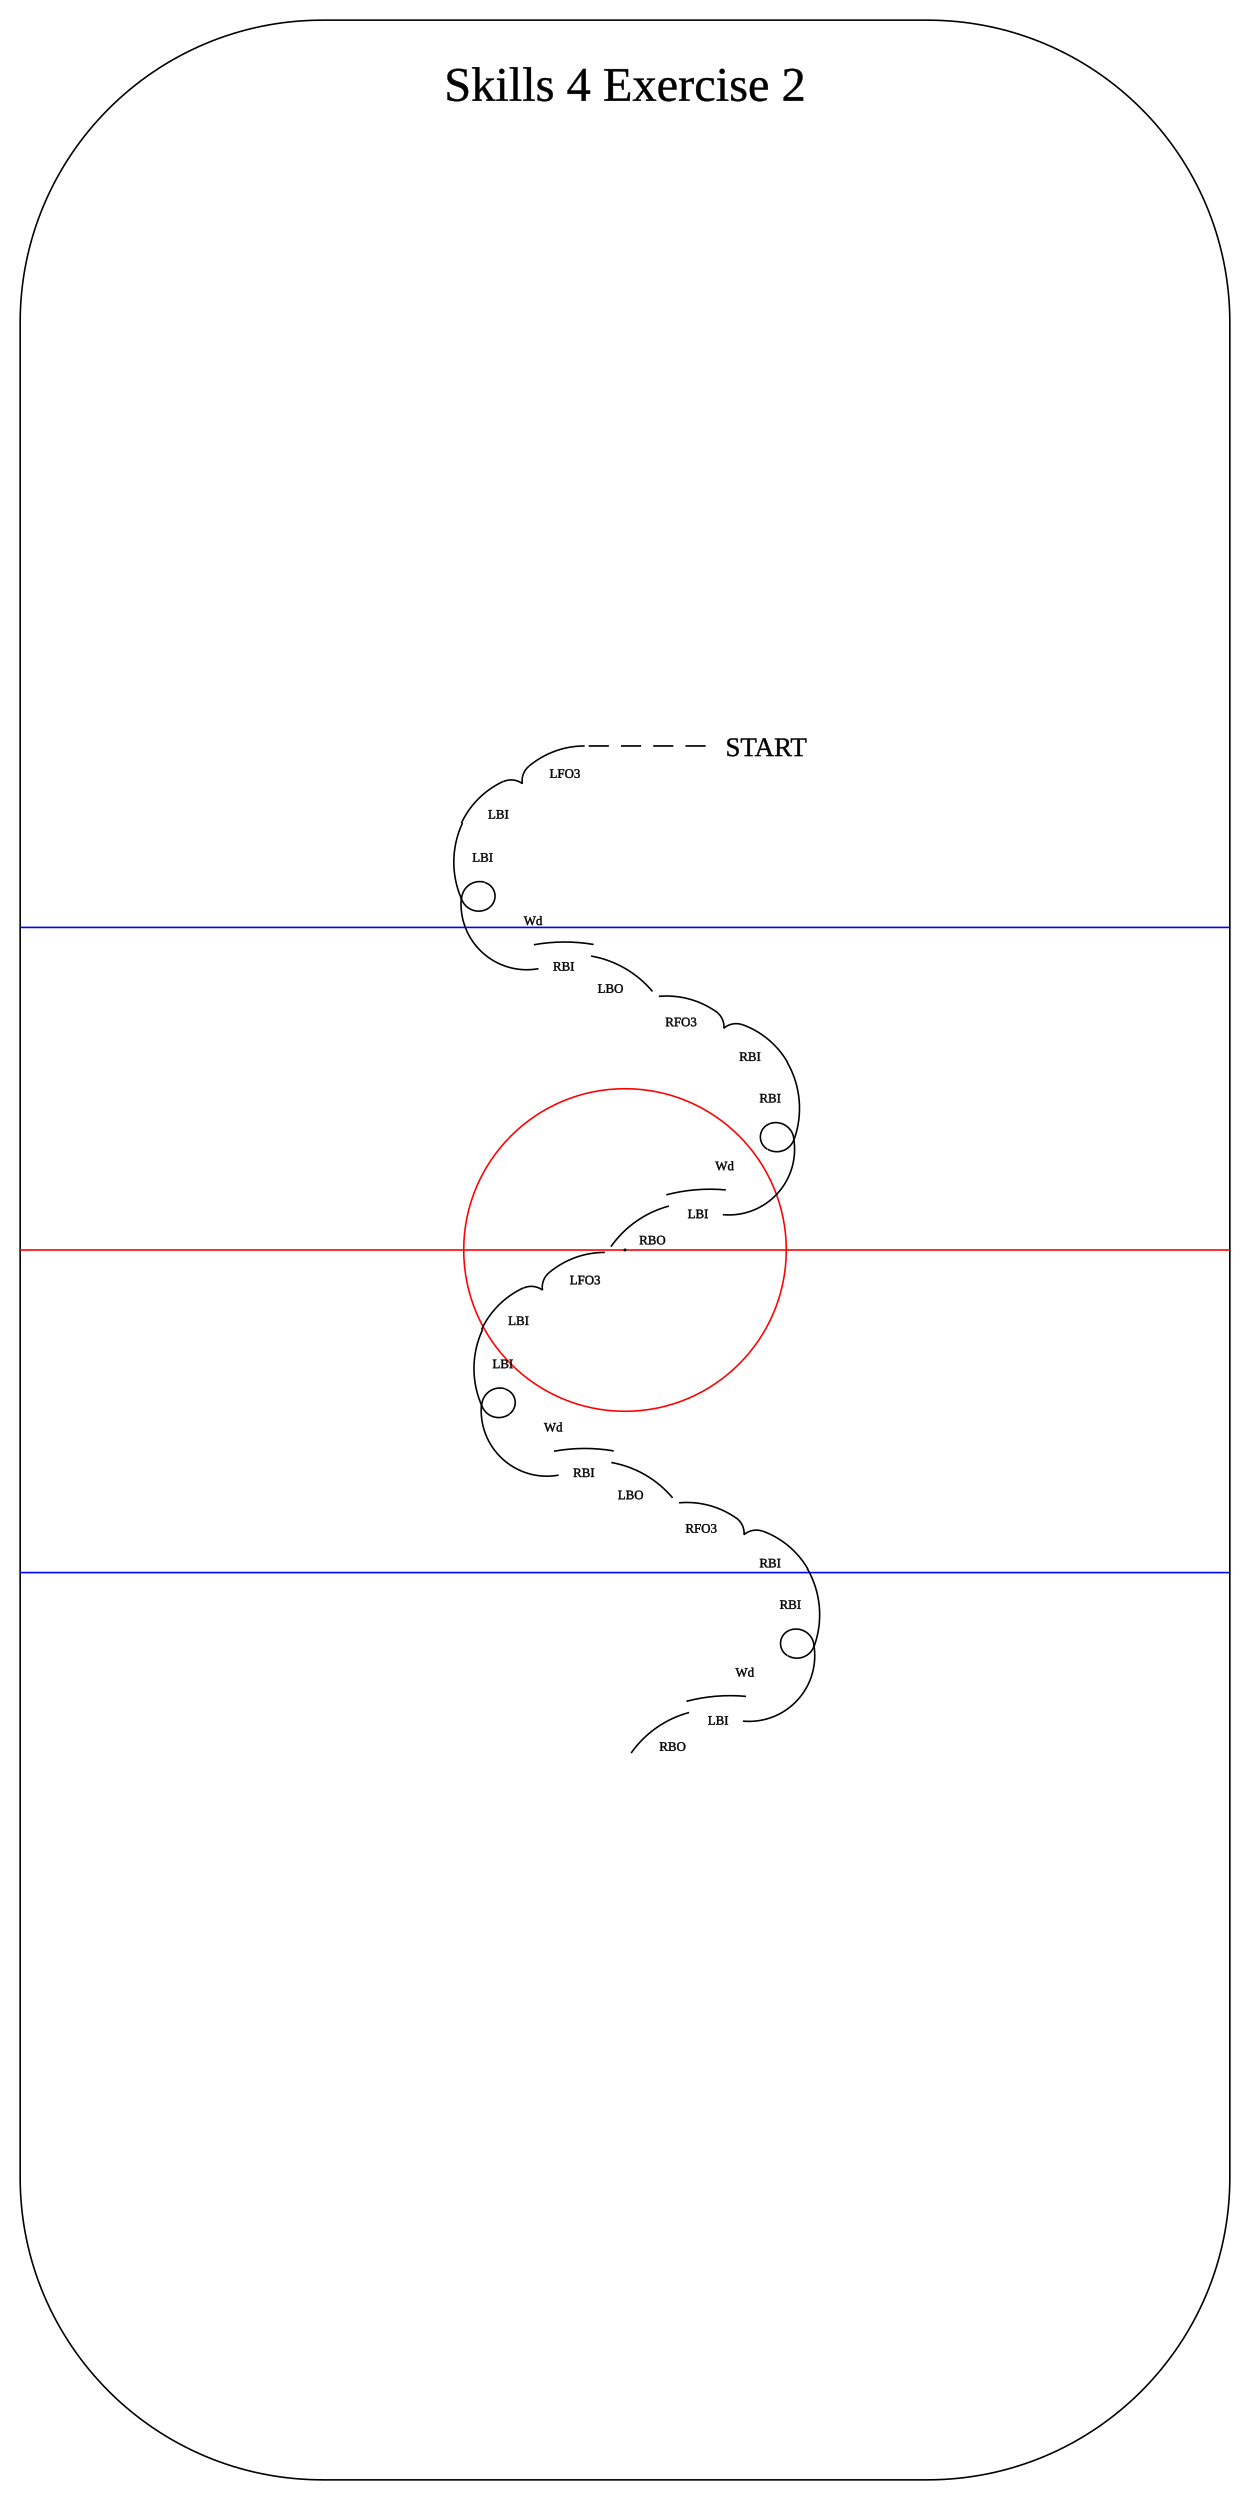
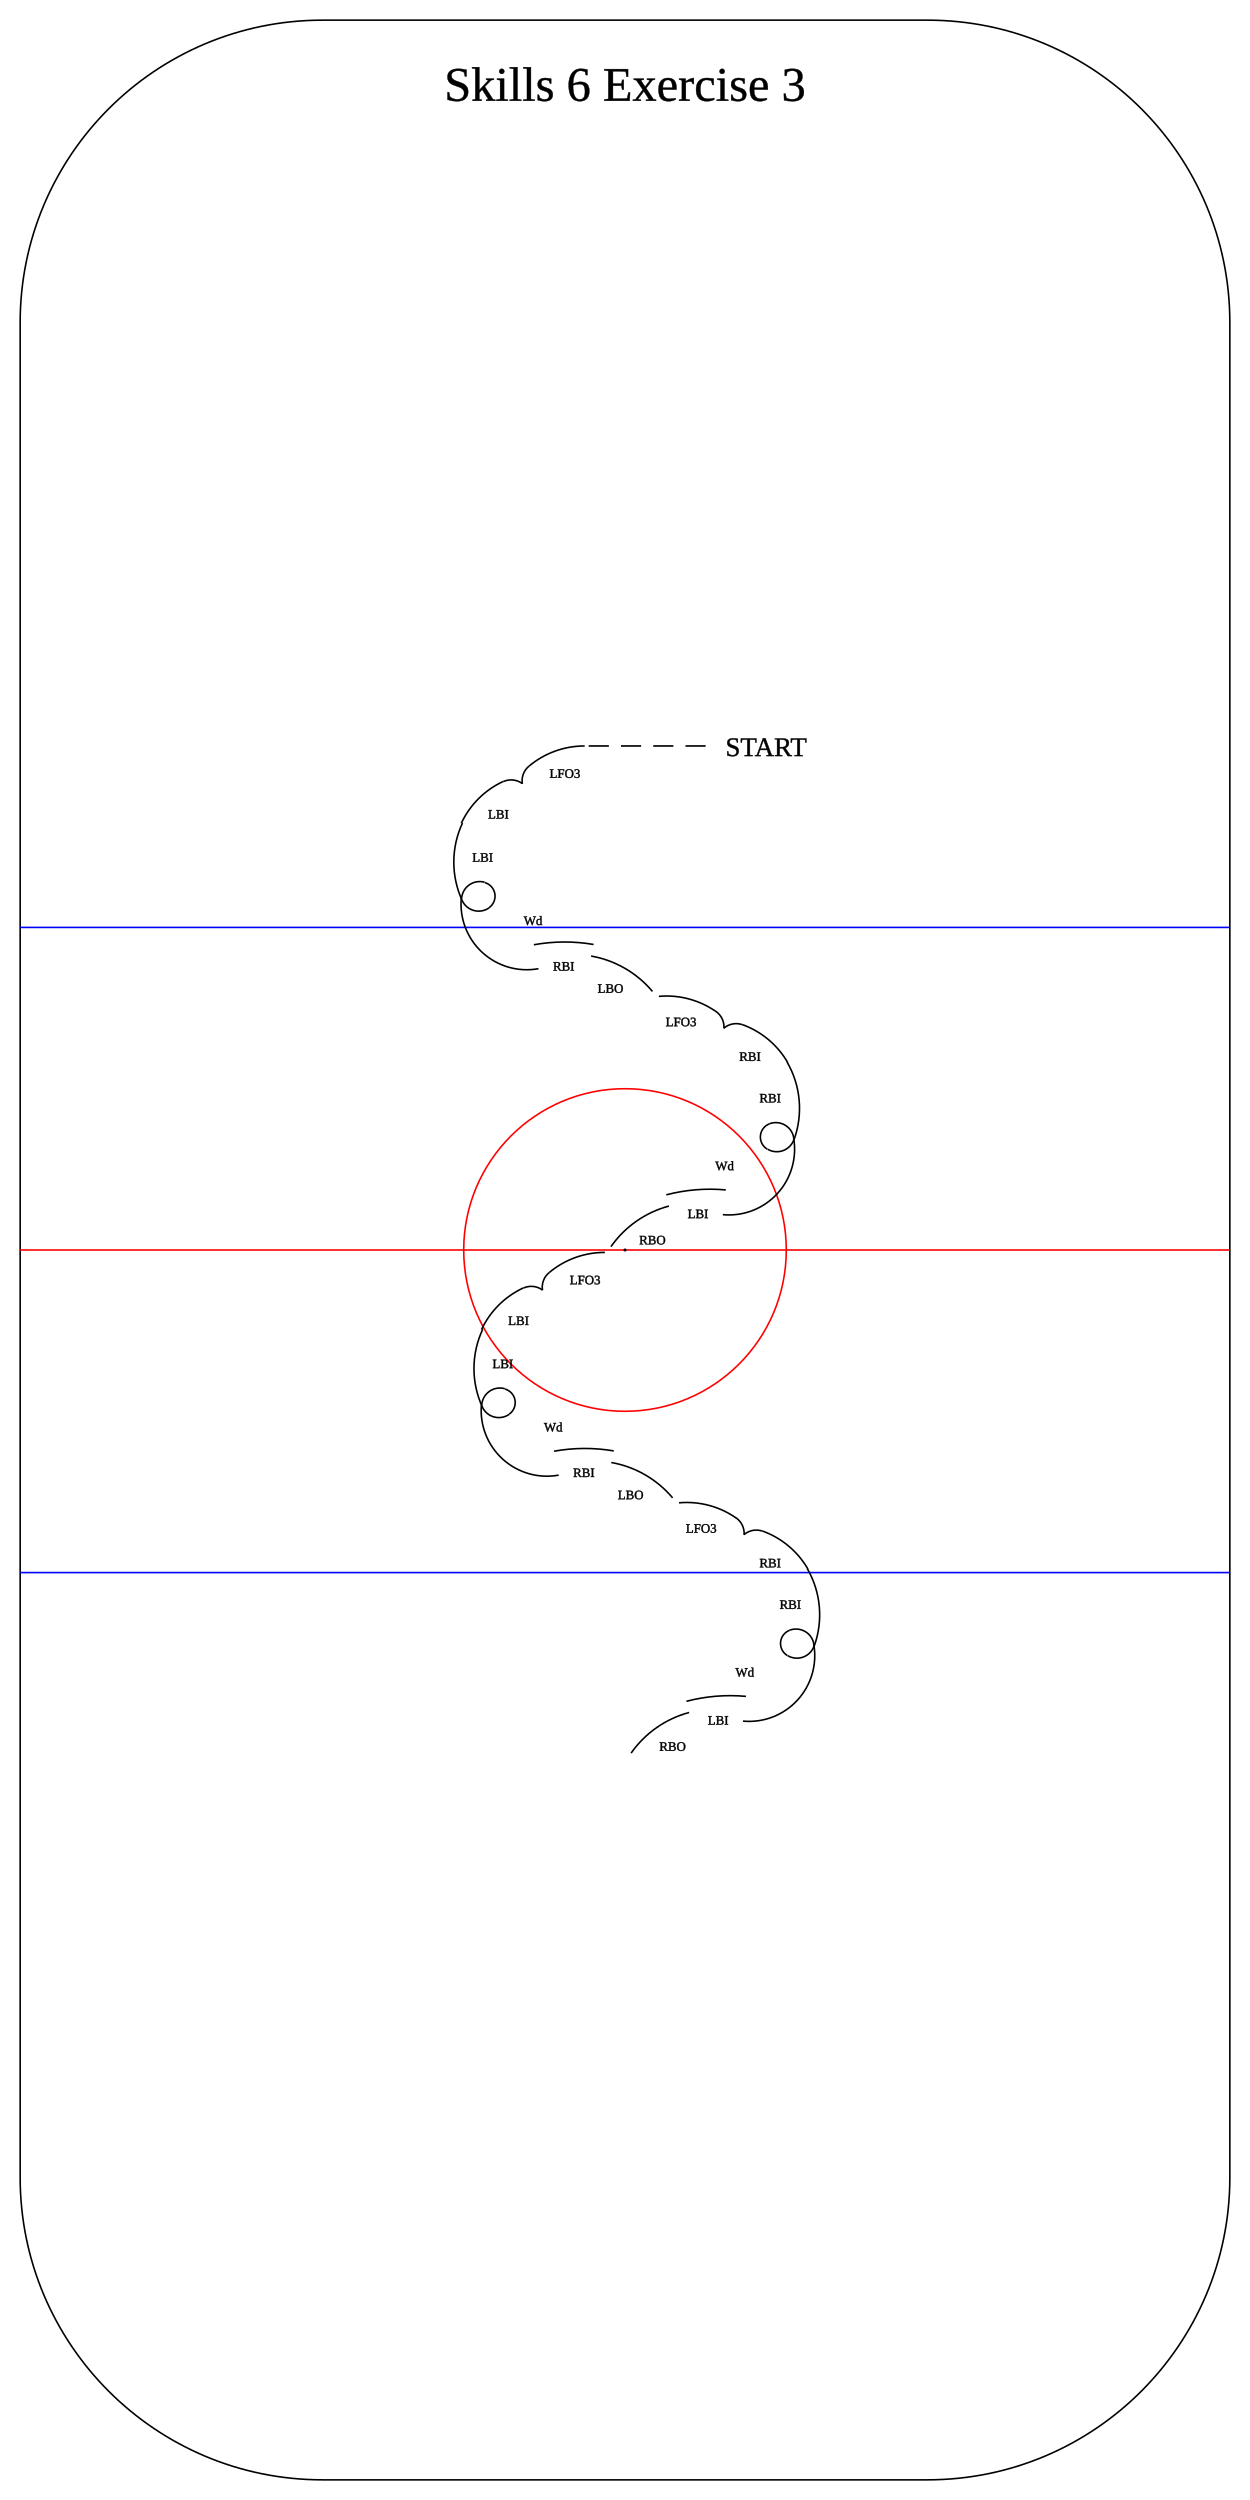
<svg xmlns="http://www.w3.org/2000/svg" xmlns:xlink="http://www.w3.org/1999/xlink" height="6200" viewBox="-50 -50 3100 6200" width="3100">
  <defs>
    <style>
text { text-anchor: middle } path,rect,circle { fill:none; }
</style>
    <g id="Rink">
      <clipPath id="clip-rink">
        <rect height="6100" rx="750" ry="750" width="3000" x="0" y="0" />
      </clipPath>
      <rect height="6100" rx="750" ry="750" style="text { text-anchor: middle } path,rect,circle { fill:none; } clip-path:url(#clip-rink)" width="3000" x="0" y="0" />
      <path d="M 0,3050 l 3000,0" style="stroke:red;" />
      <circle cx="1500" cy="3050" r="400" style="stroke:red;" />
      <circle cx="1500" cy="3050" r="2" style="fill: black;" />
      <path d="M 0,2250 l 3000,0" style="stroke: blue;" />
      <path d="M 0,3850 l 3000,0" style="stroke: blue;" />
    </g>
    <g id="Info" />
    <g id="LF-[label=&quot; &quot;,style=&quot;dashed&quot;]">
      <path d="M 0,0 l 0,300" stroke-dasharray="50 30" />
    </g>
    <g id="LFO3&gt;[len=200]_0::LFO[angle=40,len=150,label=&quot;LFO3&quot;]">
      <path d="M 0,0 a 214,214 0 0 0 50,138" />
    </g>
    <g id="LFO3&gt;[len=200]_1::LFO&gt;[len=50,label=&quot; &quot;]">
      <path d="M 0,0 a 47,47 0 0 0 23,41" />
    </g>
    <g id="LFO3&gt;[len=200]_3::LBI&gt;[len=50,label=&quot; &quot;]">
      <path d="M 0,0 a 47,47 0 0 0 23,41" />
    </g>
    <g id="LFO3&gt;[len=200]_4::LBI[angle=40,len=150]">
      <path d="M 0,0 a 214,214 0 0 0 50,138" />
    </g>
    <g id="LBI-Loop[angle=50,len=200,delta-angle=55,delta-len=100]_0::LBI[angle=50,len=200]">
      <path d="M 0,0 a 229,229 0 0 0 81,175" />
    </g>
    <g id="LBI-Loop[angle=50,len=200,delta-angle=55,delta-len=100]_1::LBI[angle=100,len=80,label=&quot; &quot;]">
      <path d="M 0,0 a 45,45 0 0 0 53,45" />
    </g>
    <g id="LBI-Loop[angle=50,len=200,delta-angle=55,delta-len=100]_2::LBI[angle=130,len=80,label=&quot; &quot;]">
      <path d="M 0,0 a 35,35 0 0 0 57,27" />
    </g>
    <g id="LBI-Loop[angle=50,len=200,delta-angle=55,delta-len=100]_3::LBI[angle=100,len=80,label=&quot; &quot;]">
      <path d="M 0,0 a 45,45 0 0 0 53,45" />
    </g>
    <g id="LBI-Loop[angle=50,len=200,delta-angle=55,delta-len=100]_4::LBI-[angle=105,label=&quot; &quot;]">
      <path d="M 0,0 a 163,163 0 0 0 206,158" />
    </g>
    <g id="wd-RBI[len=150]">
      <path d="M 0,0 a 429,429 0 0 1 -25,146" />
    </g>
    <g id="LBO[angle=40,len=180]">
      <path d="M 0,0 a 257,257 0 0 1 -60,165" />
    </g>
-     <g id="RFO3&gt;[len=200]_0::RFO[angle=40,len=150,label=&quot;RFO3&quot;]">
+     <g id="opposite(LFO3&gt;[len=200])_0::RFO[angle=40,len=150,label=&quot;LFO3&quot;]">
      <path d="M 0,0 a 214,214 0 0 1 -50,138" />
    </g>
-     <g id="RFO3&gt;[len=200]_1::RFO&gt;[len=50,label=&quot; &quot;]">
+     <g id="opposite(LFO3&gt;[len=200])_1::RFO&gt;[len=50,label=&quot; &quot;]">
      <path d="M 0,0 a 47,47 0 0 1 -23,41" />
    </g>
-     <g id="RFO3&gt;[len=200]_3::RBI&gt;[len=50,label=&quot; &quot;]">
+     <g id="opposite(LFO3&gt;[len=200])_3::RBI&gt;[len=50,label=&quot; &quot;]">
      <path d="M 0,0 a 47,47 0 0 1 -23,41" />
    </g>
-     <g id="RFO3&gt;[len=200]_4::RBI[angle=40,len=150]">
+     <g id="opposite(LFO3&gt;[len=200])_4::RBI[angle=40,len=150]">
      <path d="M 0,0 a 214,214 0 0 1 -50,138" />
    </g>
-     <g id="RBI-Loop[angle=50,len=200,delta-angle=55,delta-len=100]_0::RBI[angle=50,len=200]">
+     <g id="opposite(LBI-Loop[angle=50,len=200,delta-angle=55,delta-len=100])_0::RBI[angle=50,len=200]">
      <path d="M 0,0 a 229,229 0 0 1 -81,175" />
    </g>
-     <g id="RBI-Loop[angle=50,len=200,delta-angle=55,delta-len=100]_1::RBI[angle=100,len=80,label=&quot; &quot;]">
+     <g id="opposite(LBI-Loop[angle=50,len=200,delta-angle=55,delta-len=100])_1::RBI[angle=100,len=80,label=&quot; &quot;]">
      <path d="M 0,0 a 45,45 0 0 1 -53,45" />
    </g>
-     <g id="RBI-Loop[angle=50,len=200,delta-angle=55,delta-len=100]_2::RBI[angle=130,len=80,label=&quot; &quot;]">
+     <g id="opposite(LBI-Loop[angle=50,len=200,delta-angle=55,delta-len=100])_2::RBI[angle=130,len=80,label=&quot; &quot;]">
      <path d="M 0,0 a 35,35 0 0 1 -57,27" />
    </g>
-     <g id="RBI-Loop[angle=50,len=200,delta-angle=55,delta-len=100]_3::RBI[angle=100,len=80,label=&quot; &quot;]">
+     <g id="opposite(LBI-Loop[angle=50,len=200,delta-angle=55,delta-len=100])_3::RBI[angle=100,len=80,label=&quot; &quot;]">
      <path d="M 0,0 a 45,45 0 0 1 -53,45" />
    </g>
-     <g id="RBI-Loop[angle=50,len=200,delta-angle=55,delta-len=100]_4::RBI-[angle=105,label=&quot; &quot;]">
+     <g id="opposite(LBI-Loop[angle=50,len=200,delta-angle=55,delta-len=100])_4::RBI-[angle=105,label=&quot; &quot;]">
      <path d="M 0,0 a 163,163 0 0 1 -206,158" />
    </g>
    <g id="wd-LBI[len=150]">
      <path d="M 0,0 a 429,429 0 0 0 25,146" />
    </g>
    <g id="RBO[angle=40,len=180]">
      <path d="M 0,0 a 257,257 0 0 0 60,165" />
    </g>
  </defs>
  <use id="r_0_c_0_4" style="stroke:black; stroke-width:4;" transform="translate(0 0) rotate(0)" xlink:href="#Rink" />
  <text id="r_1_c_0_53" style="stroke:black; fill:black; font-size: 90pt;" x="1500" y="200">
- Skills 4 Exercise 2
+ Skills 6 Exercise 3
</text>
  <text id="r_4_c_0_46" style="stroke:black; fill:black; font-size:50pt;" x="1850" y="1825">
START
</text>
  <use id="r_6_c_0_37" style="stroke:black; stroke-width:4;" transform="translate(1700 1800) rotate(90)" xlink:href="#LF-[label=&quot; &quot;,style=&quot;dashed&quot;]" />
-   <use id="r_8_c_0_24" style="stroke:black; stroke-width:4;" transform="translate(1400 1800) rotate(90)" xlink:href="#LFO3&gt;[len=200]_0::LFO[angle=40,len=150,label=&quot;LFO3&quot;]" />
-   <text id="r_8_c_0_24_n2" style="stroke:black; fill:black; font-size:24pt;" x="1351" y="1879">
- LFO3
- </text>
-   <use id="r_8_c_0_24_n3" style="stroke:black; stroke-width:4;" transform="translate(1262 1850) rotate(50)" xlink:href="#LFO3&gt;[len=200]_1::LFO&gt;[len=50,label=&quot; &quot;]" />
-   <use id="r_8_c_0_24_n4" style="stroke:black; stroke-width:4;" transform="translate(1245 1893) rotate(125)" xlink:href="#LFO3&gt;[len=200]_3::LBI&gt;[len=50,label=&quot; &quot;]" />
-   <use id="r_8_c_0_24_n5" style="stroke:black; stroke-width:4;" transform="translate(1198 1888) rotate(65)" xlink:href="#LFO3&gt;[len=200]_4::LBI[angle=40,len=150]" />
-   <text id="r_8_c_0_24_n6" style="stroke:black; fill:black; font-size:24pt;" x="1186" y="1980">
- LBI
- </text>
-   <use id="r_9_c_0_56" style="stroke:black; stroke-width:4;" transform="translate(1097 1991) rotate(25)" xlink:href="#LBI-Loop[angle=50,len=200,delta-angle=55,delta-len=100]_0::LBI[angle=50,len=200]" />
-   <text id="r_9_c_0_56_n2" style="stroke:black; fill:black; font-size:24pt;" x="1147" y="2087">
- LBI
- </text>
-   <use id="r_9_c_0_56_n3" style="stroke:black; stroke-width:4;" transform="translate(1096 2183) rotate(335)" xlink:href="#LBI-Loop[angle=50,len=200,delta-angle=55,delta-len=100]_1::LBI[angle=100,len=80,label=&quot; &quot;]" />
-   <use id="r_9_c_0_56_n4" style="stroke:black; stroke-width:4;" transform="translate(1163 2201) rotate(235)" xlink:href="#LBI-Loop[angle=50,len=200,delta-angle=55,delta-len=100]_2::LBI[angle=130,len=80,label=&quot; &quot;]" />
-   <use id="r_9_c_0_56_n5" style="stroke:black; stroke-width:4;" transform="translate(1152 2138) rotate(105)" xlink:href="#LBI-Loop[angle=50,len=200,delta-angle=55,delta-len=100]_3::LBI[angle=100,len=80,label=&quot; &quot;]" />
-   <use id="r_9_c_0_56_n6" style="stroke:black; stroke-width:4;" transform="translate(1094 2177) rotate(5)" xlink:href="#LBI-Loop[angle=50,len=200,delta-angle=55,delta-len=100]_4::LBI-[angle=105,label=&quot; &quot;]" />
-   <use id="r_11_c_0_16" style="stroke:black; stroke-width:4;" transform="translate(1274 2293) rotate(260)" xlink:href="#wd-RBI[len=150]" />
-   <text id="r_11_c_0_16_n2" style="stroke:black; fill:black; font-size:24pt;" x="1348" y="2357">
- RBI
- </text>
-   <text id="r_11_c_0_16_n3" style="stroke:black; fill:black; font-size:24pt;" x="1272" y="2244">
- Wd
- </text>
-   <use id="r_12_c_0_22" style="stroke:black; stroke-width:4;" transform="translate(1416 2321) rotate(280)" xlink:href="#LBO[angle=40,len=180]" />
-   <text id="r_12_c_0_22_n2" style="stroke:black; fill:black; font-size:24pt;" x="1464" y="2412">
+   <use id="r_10_c_2_26" style="stroke:black; stroke-width:4;" transform="translate(1400 1800) rotate(90)" xlink:href="#LFO3&gt;[len=200]_0::LFO[angle=40,len=150,label=&quot;LFO3&quot;]" />
+   <text id="r_10_c_2_26_n2" style="stroke:black; fill:black; font-size:24pt;" x="1351" y="1879">
+ LFO3
+ </text>
+   <use id="r_10_c_2_26_n3" style="stroke:black; stroke-width:4;" transform="translate(1262 1850) rotate(50)" xlink:href="#LFO3&gt;[len=200]_1::LFO&gt;[len=50,label=&quot; &quot;]" />
+   <use id="r_10_c_2_26_n4" style="stroke:black; stroke-width:4;" transform="translate(1245 1893) rotate(125)" xlink:href="#LFO3&gt;[len=200]_3::LBI&gt;[len=50,label=&quot; &quot;]" />
+   <use id="r_10_c_2_26_n5" style="stroke:black; stroke-width:4;" transform="translate(1198 1888) rotate(65)" xlink:href="#LFO3&gt;[len=200]_4::LBI[angle=40,len=150]" />
+   <text id="r_10_c_2_26_n6" style="stroke:black; fill:black; font-size:24pt;" x="1186" y="1980">
+ LBI
+ </text>
+   <use id="r_11_c_2_58" style="stroke:black; stroke-width:4;" transform="translate(1097 1991) rotate(25)" xlink:href="#LBI-Loop[angle=50,len=200,delta-angle=55,delta-len=100]_0::LBI[angle=50,len=200]" />
+   <text id="r_11_c_2_58_n2" style="stroke:black; fill:black; font-size:24pt;" x="1147" y="2087">
+ LBI
+ </text>
+   <use id="r_11_c_2_58_n3" style="stroke:black; stroke-width:4;" transform="translate(1096 2183) rotate(335)" xlink:href="#LBI-Loop[angle=50,len=200,delta-angle=55,delta-len=100]_1::LBI[angle=100,len=80,label=&quot; &quot;]" />
+   <use id="r_11_c_2_58_n4" style="stroke:black; stroke-width:4;" transform="translate(1163 2201) rotate(235)" xlink:href="#LBI-Loop[angle=50,len=200,delta-angle=55,delta-len=100]_2::LBI[angle=130,len=80,label=&quot; &quot;]" />
+   <use id="r_11_c_2_58_n5" style="stroke:black; stroke-width:4;" transform="translate(1152 2138) rotate(105)" xlink:href="#LBI-Loop[angle=50,len=200,delta-angle=55,delta-len=100]_3::LBI[angle=100,len=80,label=&quot; &quot;]" />
+   <use id="r_11_c_2_58_n6" style="stroke:black; stroke-width:4;" transform="translate(1094 2177) rotate(5)" xlink:href="#LBI-Loop[angle=50,len=200,delta-angle=55,delta-len=100]_4::LBI-[angle=105,label=&quot; &quot;]" />
+   <use id="r_13_c_2_18" style="stroke:black; stroke-width:4;" transform="translate(1274 2293) rotate(260)" xlink:href="#wd-RBI[len=150]" />
+   <text id="r_13_c_2_18_n2" style="stroke:black; fill:black; font-size:24pt;" x="1348" y="2357">
+ RBI
+ </text>
+   <text id="r_13_c_2_18_n3" style="stroke:black; fill:black; font-size:24pt;" x="1272" y="2244">
+ Wd
+ </text>
+   <use id="r_14_c_2_24" style="stroke:black; stroke-width:4;" transform="translate(1416 2321) rotate(280)" xlink:href="#LBO[angle=40,len=180]" />
+   <text id="r_14_c_2_24_n2" style="stroke:black; fill:black; font-size:24pt;" x="1464" y="2412">
LBO
</text>
-   <use id="r_15_c_0_24" style="stroke:black; stroke-width:4;" transform="translate(1584 2421) rotate(265)" xlink:href="#RFO3&gt;[len=200]_0::RFO[angle=40,len=150,label=&quot;RFO3&quot;]" />
-   <text id="r_15_c_0_24_n2" style="stroke:black; fill:black; font-size:24pt;" x="1639" y="2495">
- RFO3
- </text>
-   <use id="r_15_c_0_24_n3" style="stroke:black; stroke-width:4;" transform="translate(1725 2458) rotate(305)" xlink:href="#RFO3&gt;[len=200]_1::RFO&gt;[len=50,label=&quot; &quot;]" />
-   <use id="r_15_c_0_24_n4" style="stroke:black; stroke-width:4;" transform="translate(1745 2500) rotate(230)" xlink:href="#RFO3&gt;[len=200]_3::RBI&gt;[len=50,label=&quot; &quot;]" />
-   <use id="r_15_c_0_24_n5" style="stroke:black; stroke-width:4;" transform="translate(1791 2491) rotate(290)" xlink:href="#RFO3&gt;[len=200]_4::RBI[angle=40,len=150]" />
-   <text id="r_15_c_0_24_n6" style="stroke:black; fill:black; font-size:24pt;" x="1810" y="2581">
- RBI
- </text>
-   <use id="r_16_c_0_56" style="stroke:black; stroke-width:4;" transform="translate(1902 2584) rotate(330)" xlink:href="#RBI-Loop[angle=50,len=200,delta-angle=55,delta-len=100]_0::RBI[angle=50,len=200]" />
-   <text id="r_16_c_0_56_n2" style="stroke:black; fill:black; font-size:24pt;" x="1860" y="2684">
- RBI
- </text>
-   <use id="r_16_c_0_56_n3" style="stroke:black; stroke-width:4;" transform="translate(1919 2776) rotate(20)" xlink:href="#RBI-Loop[angle=50,len=200,delta-angle=55,delta-len=100]_1::RBI[angle=100,len=80,label=&quot; &quot;]" />
-   <use id="r_16_c_0_56_n4" style="stroke:black; stroke-width:4;" transform="translate(1853 2800) rotate(120)" xlink:href="#RBI-Loop[angle=50,len=200,delta-angle=55,delta-len=100]_2::RBI[angle=130,len=80,label=&quot; &quot;]" />
-   <use id="r_16_c_0_56_n5" style="stroke:black; stroke-width:4;" transform="translate(1858 2737) rotate(250)" xlink:href="#RBI-Loop[angle=50,len=200,delta-angle=55,delta-len=100]_3::RBI[angle=100,len=80,label=&quot; &quot;]" />
-   <use id="r_16_c_0_56_n6" style="stroke:black; stroke-width:4;" transform="translate(1918 2771) rotate(350)" xlink:href="#RBI-Loop[angle=50,len=200,delta-angle=55,delta-len=100]_4::RBI-[angle=105,label=&quot; &quot;]" />
-   <use id="r_18_c_0_16" style="stroke:black; stroke-width:4;" transform="translate(1750 2901) rotate(95)" xlink:href="#wd-LBI[len=150]" />
-   <text id="r_18_c_0_16_n2" style="stroke:black; fill:black; font-size:24pt;" x="1681" y="2971">
- LBI
- </text>
-   <text id="r_18_c_0_16_n3" style="stroke:black; fill:black; font-size:24pt;" x="1747" y="2852">
- Wd
- </text>
-   <use id="r_19_c_0_22" style="stroke:black; stroke-width:4;" transform="translate(1609 2941) rotate(75)" xlink:href="#RBO[angle=40,len=180]" />
-   <text id="r_19_c_0_22_n2" style="stroke:black; fill:black; font-size:24pt;" x="1568" y="3036">
+   <use id="r_10_c_2_26_n7" style="stroke:black; stroke-width:4;" transform="translate(1584 2421) rotate(265)" xlink:href="#opposite(LFO3&gt;[len=200])_0::RFO[angle=40,len=150,label=&quot;LFO3&quot;]" />
+   <text id="r_10_c_2_26_n8" style="stroke:black; fill:black; font-size:24pt;" x="1639" y="2495">
+ LFO3
+ </text>
+   <use id="r_10_c_2_26_n9" style="stroke:black; stroke-width:4;" transform="translate(1725 2458) rotate(305)" xlink:href="#opposite(LFO3&gt;[len=200])_1::RFO&gt;[len=50,label=&quot; &quot;]" />
+   <use id="r_10_c_2_26_n10" style="stroke:black; stroke-width:4;" transform="translate(1745 2500) rotate(230)" xlink:href="#opposite(LFO3&gt;[len=200])_3::RBI&gt;[len=50,label=&quot; &quot;]" />
+   <use id="r_10_c_2_26_n11" style="stroke:black; stroke-width:4;" transform="translate(1791 2491) rotate(290)" xlink:href="#opposite(LFO3&gt;[len=200])_4::RBI[angle=40,len=150]" />
+   <text id="r_10_c_2_26_n12" style="stroke:black; fill:black; font-size:24pt;" x="1810" y="2581">
+ RBI
+ </text>
+   <use id="r_11_c_2_58_n7" style="stroke:black; stroke-width:4;" transform="translate(1902 2584) rotate(330)" xlink:href="#opposite(LBI-Loop[angle=50,len=200,delta-angle=55,delta-len=100])_0::RBI[angle=50,len=200]" />
+   <text id="r_11_c_2_58_n8" style="stroke:black; fill:black; font-size:24pt;" x="1860" y="2684">
+ RBI
+ </text>
+   <use id="r_11_c_2_58_n9" style="stroke:black; stroke-width:4;" transform="translate(1919 2776) rotate(20)" xlink:href="#opposite(LBI-Loop[angle=50,len=200,delta-angle=55,delta-len=100])_1::RBI[angle=100,len=80,label=&quot; &quot;]" />
+   <use id="r_11_c_2_58_n10" style="stroke:black; stroke-width:4;" transform="translate(1853 2800) rotate(120)" xlink:href="#opposite(LBI-Loop[angle=50,len=200,delta-angle=55,delta-len=100])_2::RBI[angle=130,len=80,label=&quot; &quot;]" />
+   <use id="r_11_c_2_58_n11" style="stroke:black; stroke-width:4;" transform="translate(1858 2737) rotate(250)" xlink:href="#opposite(LBI-Loop[angle=50,len=200,delta-angle=55,delta-len=100])_3::RBI[angle=100,len=80,label=&quot; &quot;]" />
+   <use id="r_11_c_2_58_n12" style="stroke:black; stroke-width:4;" transform="translate(1918 2771) rotate(350)" xlink:href="#opposite(LBI-Loop[angle=50,len=200,delta-angle=55,delta-len=100])_4::RBI-[angle=105,label=&quot; &quot;]" />
+   <use id="r_13_c_2_18_n4" style="stroke:black; stroke-width:4;" transform="translate(1750 2901) rotate(95)" xlink:href="#wd-LBI[len=150]" />
+   <text id="r_13_c_2_18_n5" style="stroke:black; fill:black; font-size:24pt;" x="1681" y="2971">
+ LBI
+ </text>
+   <text id="r_13_c_2_18_n6" style="stroke:black; fill:black; font-size:24pt;" x="1747" y="2852">
+ Wd
+ </text>
+   <use id="r_14_c_2_24_n3" style="stroke:black; stroke-width:4;" transform="translate(1609 2941) rotate(75)" xlink:href="#RBO[angle=40,len=180]" />
+   <text id="r_14_c_2_24_n4" style="stroke:black; fill:black; font-size:24pt;" x="1568" y="3036">
RBO
</text>
-   <use id="r_22_c_0_24" style="stroke:black; stroke-width:4;" transform="translate(1450 3056) rotate(90)" xlink:href="#LFO3&gt;[len=200]_0::LFO[angle=40,len=150,label=&quot;LFO3&quot;]" />
-   <text id="r_22_c_0_24_n2" style="stroke:black; fill:black; font-size:24pt;" x="1401" y="3135">
- LFO3
- </text>
-   <use id="r_22_c_0_24_n3" style="stroke:black; stroke-width:4;" transform="translate(1312 3106) rotate(50)" xlink:href="#LFO3&gt;[len=200]_1::LFO&gt;[len=50,label=&quot; &quot;]" />
-   <use id="r_22_c_0_24_n4" style="stroke:black; stroke-width:4;" transform="translate(1295 3149) rotate(125)" xlink:href="#LFO3&gt;[len=200]_3::LBI&gt;[len=50,label=&quot; &quot;]" />
-   <use id="r_22_c_0_24_n5" style="stroke:black; stroke-width:4;" transform="translate(1248 3144) rotate(65)" xlink:href="#LFO3&gt;[len=200]_4::LBI[angle=40,len=150]" />
-   <text id="r_22_c_0_24_n6" style="stroke:black; fill:black; font-size:24pt;" x="1236" y="3236">
- LBI
- </text>
-   <use id="r_23_c_0_56" style="stroke:black; stroke-width:4;" transform="translate(1147 3247) rotate(25)" xlink:href="#LBI-Loop[angle=50,len=200,delta-angle=55,delta-len=100]_0::LBI[angle=50,len=200]" />
-   <text id="r_23_c_0_56_n2" style="stroke:black; fill:black; font-size:24pt;" x="1197" y="3343">
- LBI
- </text>
-   <use id="r_23_c_0_56_n3" style="stroke:black; stroke-width:4;" transform="translate(1146 3439) rotate(335)" xlink:href="#LBI-Loop[angle=50,len=200,delta-angle=55,delta-len=100]_1::LBI[angle=100,len=80,label=&quot; &quot;]" />
-   <use id="r_23_c_0_56_n4" style="stroke:black; stroke-width:4;" transform="translate(1213 3457) rotate(235)" xlink:href="#LBI-Loop[angle=50,len=200,delta-angle=55,delta-len=100]_2::LBI[angle=130,len=80,label=&quot; &quot;]" />
-   <use id="r_23_c_0_56_n5" style="stroke:black; stroke-width:4;" transform="translate(1202 3394) rotate(105)" xlink:href="#LBI-Loop[angle=50,len=200,delta-angle=55,delta-len=100]_3::LBI[angle=100,len=80,label=&quot; &quot;]" />
-   <use id="r_23_c_0_56_n6" style="stroke:black; stroke-width:4;" transform="translate(1144 3433) rotate(5)" xlink:href="#LBI-Loop[angle=50,len=200,delta-angle=55,delta-len=100]_4::LBI-[angle=105,label=&quot; &quot;]" />
-   <use id="r_25_c_0_16" style="stroke:black; stroke-width:4;" transform="translate(1324 3549) rotate(260)" xlink:href="#wd-RBI[len=150]" />
-   <text id="r_25_c_0_16_n2" style="stroke:black; fill:black; font-size:24pt;" x="1398" y="3613">
- RBI
- </text>
-   <text id="r_25_c_0_16_n3" style="stroke:black; fill:black; font-size:24pt;" x="1322" y="3500">
- Wd
- </text>
-   <use id="r_26_c_0_22" style="stroke:black; stroke-width:4;" transform="translate(1466 3577) rotate(280)" xlink:href="#LBO[angle=40,len=180]" />
-   <text id="r_26_c_0_22_n2" style="stroke:black; fill:black; font-size:24pt;" x="1514" y="3668">
+   <use id="r_10_c_2_26_n13" style="stroke:black; stroke-width:4;" transform="translate(1450 3056) rotate(90)" xlink:href="#LFO3&gt;[len=200]_0::LFO[angle=40,len=150,label=&quot;LFO3&quot;]" />
+   <text id="r_10_c_2_26_n14" style="stroke:black; fill:black; font-size:24pt;" x="1401" y="3135">
+ LFO3
+ </text>
+   <use id="r_10_c_2_26_n15" style="stroke:black; stroke-width:4;" transform="translate(1312 3106) rotate(50)" xlink:href="#LFO3&gt;[len=200]_1::LFO&gt;[len=50,label=&quot; &quot;]" />
+   <use id="r_10_c_2_26_n16" style="stroke:black; stroke-width:4;" transform="translate(1295 3149) rotate(125)" xlink:href="#LFO3&gt;[len=200]_3::LBI&gt;[len=50,label=&quot; &quot;]" />
+   <use id="r_10_c_2_26_n17" style="stroke:black; stroke-width:4;" transform="translate(1248 3144) rotate(65)" xlink:href="#LFO3&gt;[len=200]_4::LBI[angle=40,len=150]" />
+   <text id="r_10_c_2_26_n18" style="stroke:black; fill:black; font-size:24pt;" x="1236" y="3236">
+ LBI
+ </text>
+   <use id="r_11_c_2_58_n13" style="stroke:black; stroke-width:4;" transform="translate(1147 3247) rotate(25)" xlink:href="#LBI-Loop[angle=50,len=200,delta-angle=55,delta-len=100]_0::LBI[angle=50,len=200]" />
+   <text id="r_11_c_2_58_n14" style="stroke:black; fill:black; font-size:24pt;" x="1197" y="3343">
+ LBI
+ </text>
+   <use id="r_11_c_2_58_n15" style="stroke:black; stroke-width:4;" transform="translate(1146 3439) rotate(335)" xlink:href="#LBI-Loop[angle=50,len=200,delta-angle=55,delta-len=100]_1::LBI[angle=100,len=80,label=&quot; &quot;]" />
+   <use id="r_11_c_2_58_n16" style="stroke:black; stroke-width:4;" transform="translate(1213 3457) rotate(235)" xlink:href="#LBI-Loop[angle=50,len=200,delta-angle=55,delta-len=100]_2::LBI[angle=130,len=80,label=&quot; &quot;]" />
+   <use id="r_11_c_2_58_n17" style="stroke:black; stroke-width:4;" transform="translate(1202 3394) rotate(105)" xlink:href="#LBI-Loop[angle=50,len=200,delta-angle=55,delta-len=100]_3::LBI[angle=100,len=80,label=&quot; &quot;]" />
+   <use id="r_11_c_2_58_n18" style="stroke:black; stroke-width:4;" transform="translate(1144 3433) rotate(5)" xlink:href="#LBI-Loop[angle=50,len=200,delta-angle=55,delta-len=100]_4::LBI-[angle=105,label=&quot; &quot;]" />
+   <use id="r_13_c_2_18_n7" style="stroke:black; stroke-width:4;" transform="translate(1324 3549) rotate(260)" xlink:href="#wd-RBI[len=150]" />
+   <text id="r_13_c_2_18_n8" style="stroke:black; fill:black; font-size:24pt;" x="1398" y="3613">
+ RBI
+ </text>
+   <text id="r_13_c_2_18_n9" style="stroke:black; fill:black; font-size:24pt;" x="1322" y="3500">
+ Wd
+ </text>
+   <use id="r_14_c_2_24_n5" style="stroke:black; stroke-width:4;" transform="translate(1466 3577) rotate(280)" xlink:href="#LBO[angle=40,len=180]" />
+   <text id="r_14_c_2_24_n6" style="stroke:black; fill:black; font-size:24pt;" x="1514" y="3668">
LBO
</text>
-   <use id="r_29_c_0_24" style="stroke:black; stroke-width:4;" transform="translate(1634 3677) rotate(265)" xlink:href="#RFO3&gt;[len=200]_0::RFO[angle=40,len=150,label=&quot;RFO3&quot;]" />
-   <text id="r_29_c_0_24_n2" style="stroke:black; fill:black; font-size:24pt;" x="1689" y="3751">
- RFO3
- </text>
-   <use id="r_29_c_0_24_n3" style="stroke:black; stroke-width:4;" transform="translate(1775 3714) rotate(305)" xlink:href="#RFO3&gt;[len=200]_1::RFO&gt;[len=50,label=&quot; &quot;]" />
-   <use id="r_29_c_0_24_n4" style="stroke:black; stroke-width:4;" transform="translate(1795 3756) rotate(230)" xlink:href="#RFO3&gt;[len=200]_3::RBI&gt;[len=50,label=&quot; &quot;]" />
-   <use id="r_29_c_0_24_n5" style="stroke:black; stroke-width:4;" transform="translate(1841 3747) rotate(290)" xlink:href="#RFO3&gt;[len=200]_4::RBI[angle=40,len=150]" />
-   <text id="r_29_c_0_24_n6" style="stroke:black; fill:black; font-size:24pt;" x="1860" y="3837">
- RBI
- </text>
-   <use id="r_30_c_0_56" style="stroke:black; stroke-width:4;" transform="translate(1952 3840) rotate(330)" xlink:href="#RBI-Loop[angle=50,len=200,delta-angle=55,delta-len=100]_0::RBI[angle=50,len=200]" />
-   <text id="r_30_c_0_56_n2" style="stroke:black; fill:black; font-size:24pt;" x="1910" y="3940">
- RBI
- </text>
-   <use id="r_30_c_0_56_n3" style="stroke:black; stroke-width:4;" transform="translate(1969 4032) rotate(20)" xlink:href="#RBI-Loop[angle=50,len=200,delta-angle=55,delta-len=100]_1::RBI[angle=100,len=80,label=&quot; &quot;]" />
-   <use id="r_30_c_0_56_n4" style="stroke:black; stroke-width:4;" transform="translate(1903 4056) rotate(120)" xlink:href="#RBI-Loop[angle=50,len=200,delta-angle=55,delta-len=100]_2::RBI[angle=130,len=80,label=&quot; &quot;]" />
-   <use id="r_30_c_0_56_n5" style="stroke:black; stroke-width:4;" transform="translate(1908 3993) rotate(250)" xlink:href="#RBI-Loop[angle=50,len=200,delta-angle=55,delta-len=100]_3::RBI[angle=100,len=80,label=&quot; &quot;]" />
-   <use id="r_30_c_0_56_n6" style="stroke:black; stroke-width:4;" transform="translate(1968 4027) rotate(350)" xlink:href="#RBI-Loop[angle=50,len=200,delta-angle=55,delta-len=100]_4::RBI-[angle=105,label=&quot; &quot;]" />
-   <use id="r_32_c_0_16" style="stroke:black; stroke-width:4;" transform="translate(1800 4157) rotate(95)" xlink:href="#wd-LBI[len=150]" />
-   <text id="r_32_c_0_16_n2" style="stroke:black; fill:black; font-size:24pt;" x="1731" y="4227">
- LBI
- </text>
-   <text id="r_32_c_0_16_n3" style="stroke:black; fill:black; font-size:24pt;" x="1797" y="4108">
- Wd
- </text>
-   <use id="r_33_c_0_22" style="stroke:black; stroke-width:4;" transform="translate(1659 4197) rotate(75)" xlink:href="#RBO[angle=40,len=180]" />
-   <text id="r_33_c_0_22_n2" style="stroke:black; fill:black; font-size:24pt;" x="1618" y="4292">
+   <use id="r_10_c_2_26_n19" style="stroke:black; stroke-width:4;" transform="translate(1634 3677) rotate(265)" xlink:href="#opposite(LFO3&gt;[len=200])_0::RFO[angle=40,len=150,label=&quot;LFO3&quot;]" />
+   <text id="r_10_c_2_26_n20" style="stroke:black; fill:black; font-size:24pt;" x="1689" y="3751">
+ LFO3
+ </text>
+   <use id="r_10_c_2_26_n21" style="stroke:black; stroke-width:4;" transform="translate(1775 3714) rotate(305)" xlink:href="#opposite(LFO3&gt;[len=200])_1::RFO&gt;[len=50,label=&quot; &quot;]" />
+   <use id="r_10_c_2_26_n22" style="stroke:black; stroke-width:4;" transform="translate(1795 3756) rotate(230)" xlink:href="#opposite(LFO3&gt;[len=200])_3::RBI&gt;[len=50,label=&quot; &quot;]" />
+   <use id="r_10_c_2_26_n23" style="stroke:black; stroke-width:4;" transform="translate(1841 3747) rotate(290)" xlink:href="#opposite(LFO3&gt;[len=200])_4::RBI[angle=40,len=150]" />
+   <text id="r_10_c_2_26_n24" style="stroke:black; fill:black; font-size:24pt;" x="1860" y="3837">
+ RBI
+ </text>
+   <use id="r_11_c_2_58_n19" style="stroke:black; stroke-width:4;" transform="translate(1952 3840) rotate(330)" xlink:href="#opposite(LBI-Loop[angle=50,len=200,delta-angle=55,delta-len=100])_0::RBI[angle=50,len=200]" />
+   <text id="r_11_c_2_58_n20" style="stroke:black; fill:black; font-size:24pt;" x="1910" y="3940">
+ RBI
+ </text>
+   <use id="r_11_c_2_58_n21" style="stroke:black; stroke-width:4;" transform="translate(1969 4032) rotate(20)" xlink:href="#opposite(LBI-Loop[angle=50,len=200,delta-angle=55,delta-len=100])_1::RBI[angle=100,len=80,label=&quot; &quot;]" />
+   <use id="r_11_c_2_58_n22" style="stroke:black; stroke-width:4;" transform="translate(1903 4056) rotate(120)" xlink:href="#opposite(LBI-Loop[angle=50,len=200,delta-angle=55,delta-len=100])_2::RBI[angle=130,len=80,label=&quot; &quot;]" />
+   <use id="r_11_c_2_58_n23" style="stroke:black; stroke-width:4;" transform="translate(1908 3993) rotate(250)" xlink:href="#opposite(LBI-Loop[angle=50,len=200,delta-angle=55,delta-len=100])_3::RBI[angle=100,len=80,label=&quot; &quot;]" />
+   <use id="r_11_c_2_58_n24" style="stroke:black; stroke-width:4;" transform="translate(1968 4027) rotate(350)" xlink:href="#opposite(LBI-Loop[angle=50,len=200,delta-angle=55,delta-len=100])_4::RBI-[angle=105,label=&quot; &quot;]" />
+   <use id="r_13_c_2_18_n10" style="stroke:black; stroke-width:4;" transform="translate(1800 4157) rotate(95)" xlink:href="#wd-LBI[len=150]" />
+   <text id="r_13_c_2_18_n11" style="stroke:black; fill:black; font-size:24pt;" x="1731" y="4227">
+ LBI
+ </text>
+   <text id="r_13_c_2_18_n12" style="stroke:black; fill:black; font-size:24pt;" x="1797" y="4108">
+ Wd
+ </text>
+   <use id="r_14_c_2_24_n7" style="stroke:black; stroke-width:4;" transform="translate(1659 4197) rotate(75)" xlink:href="#RBO[angle=40,len=180]" />
+   <text id="r_14_c_2_24_n8" style="stroke:black; fill:black; font-size:24pt;" x="1618" y="4292">
RBO
</text>
</svg>
